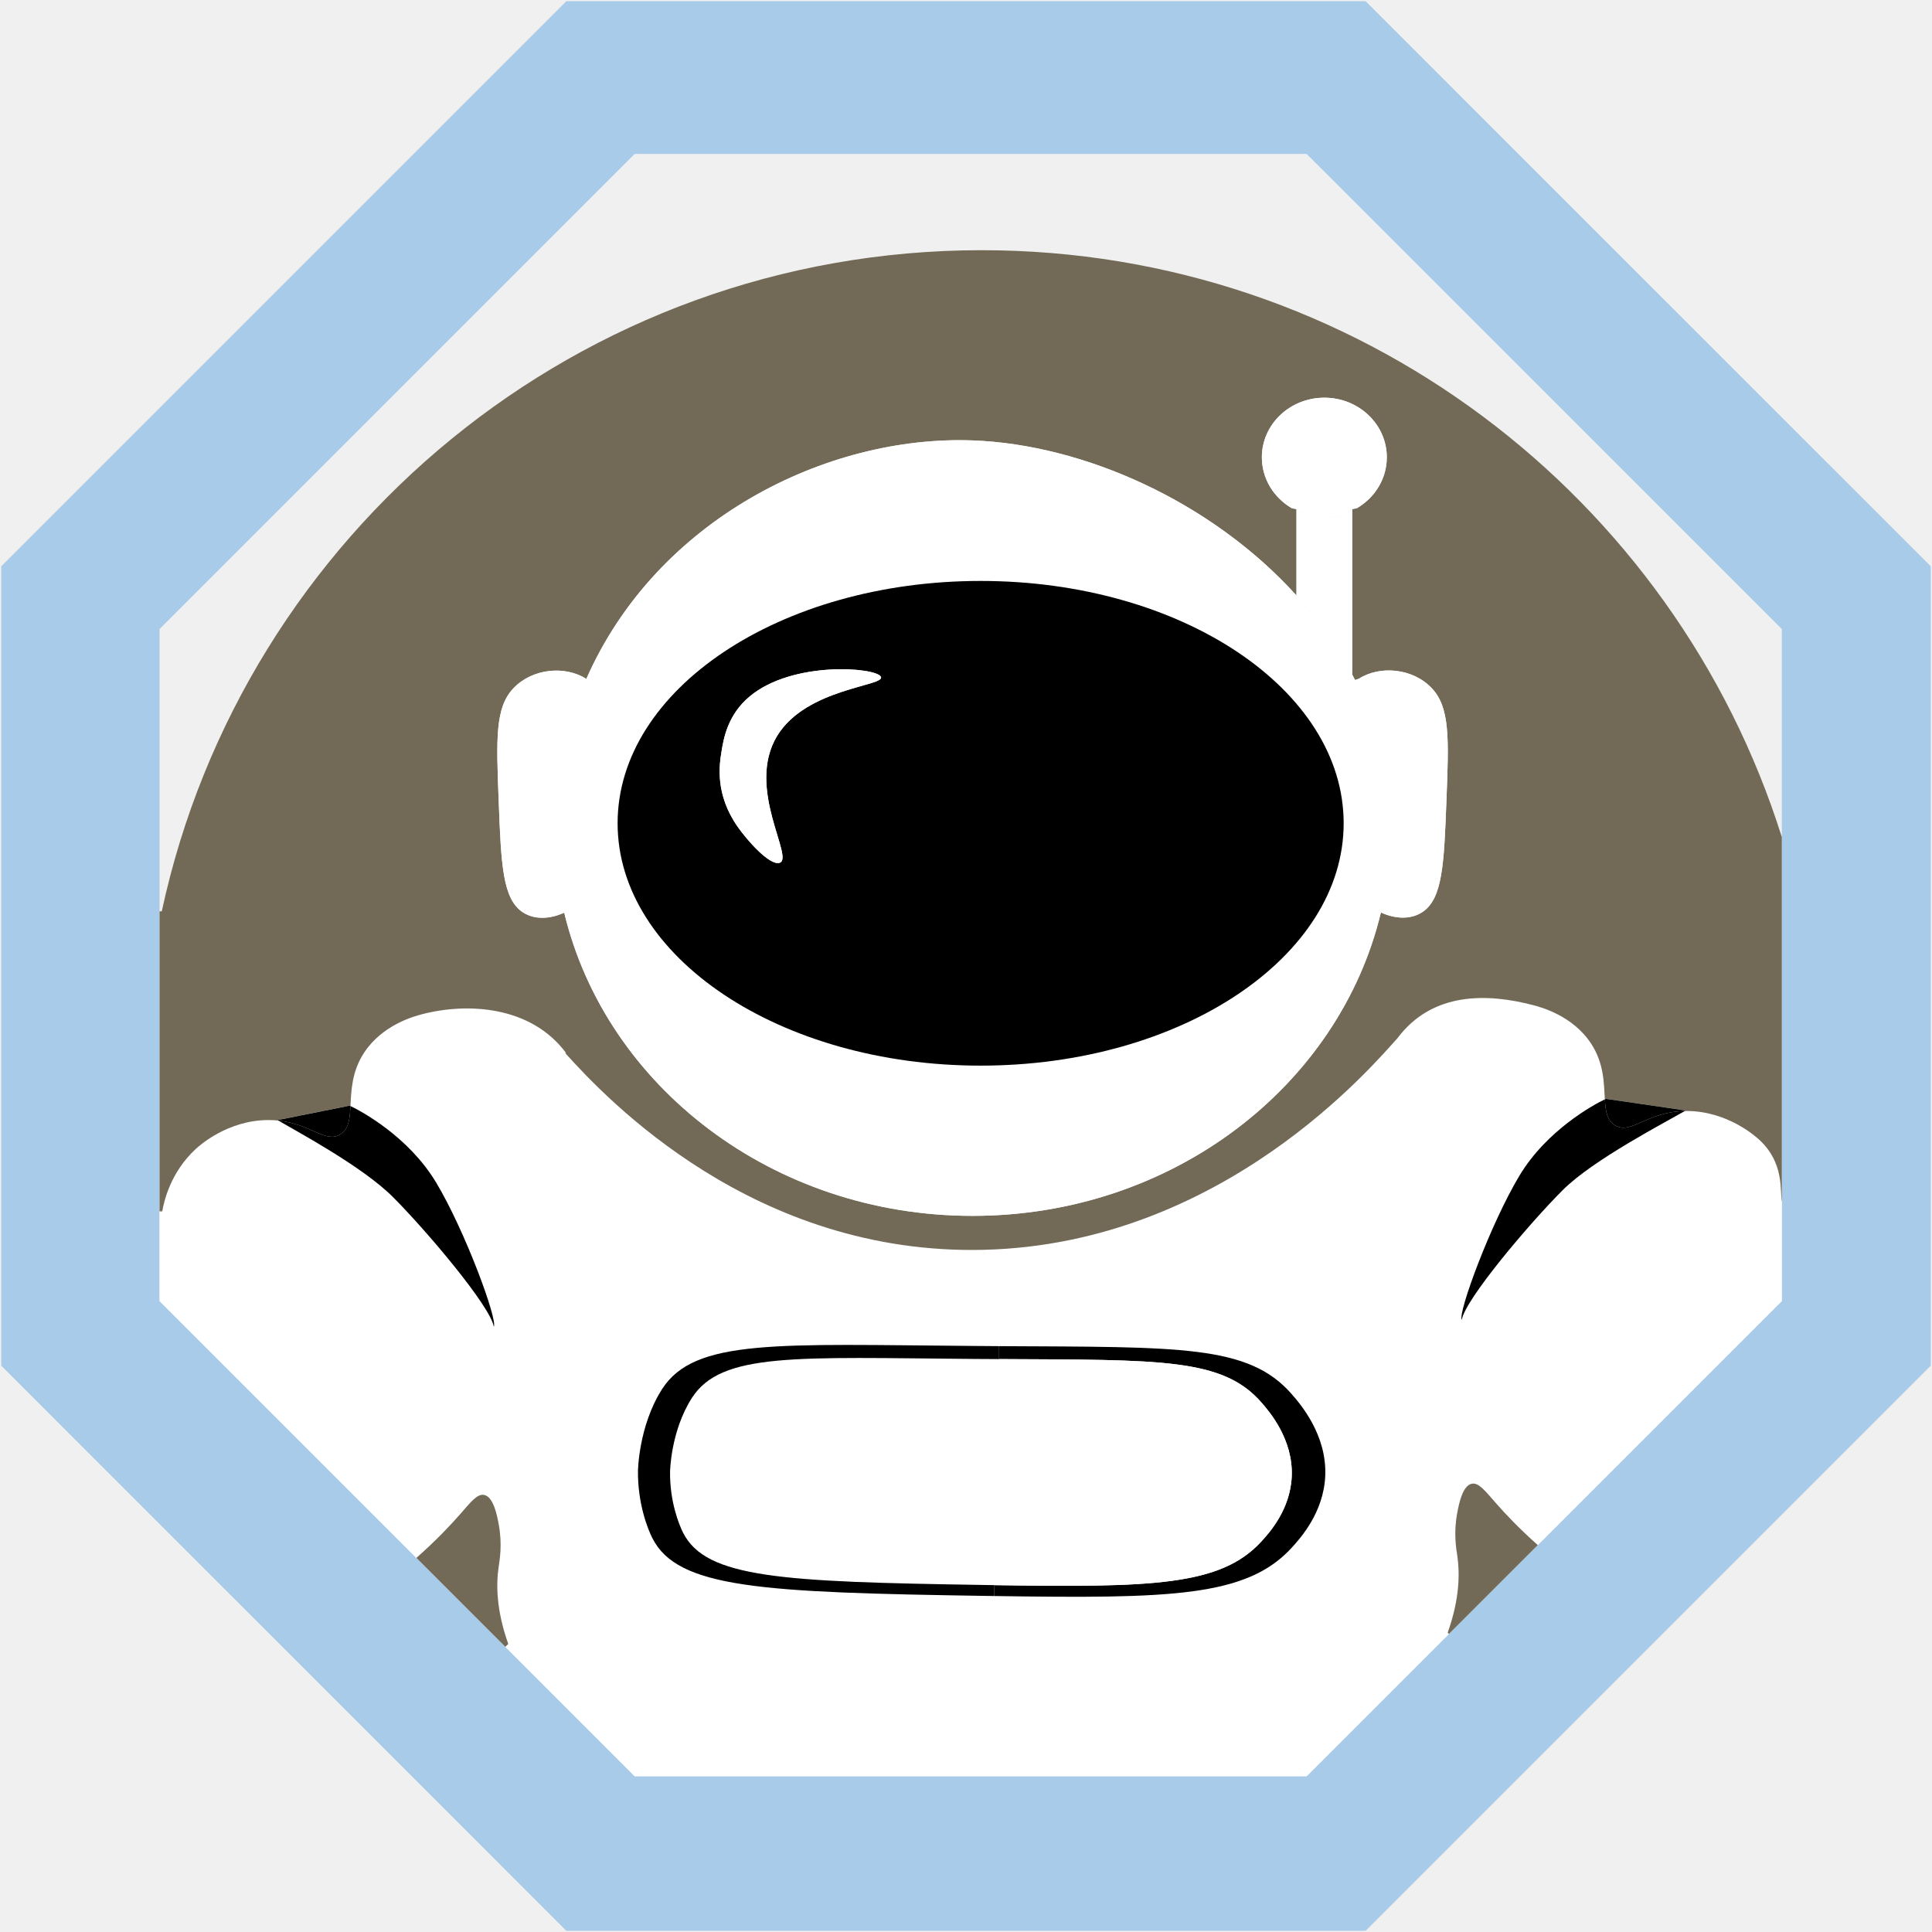
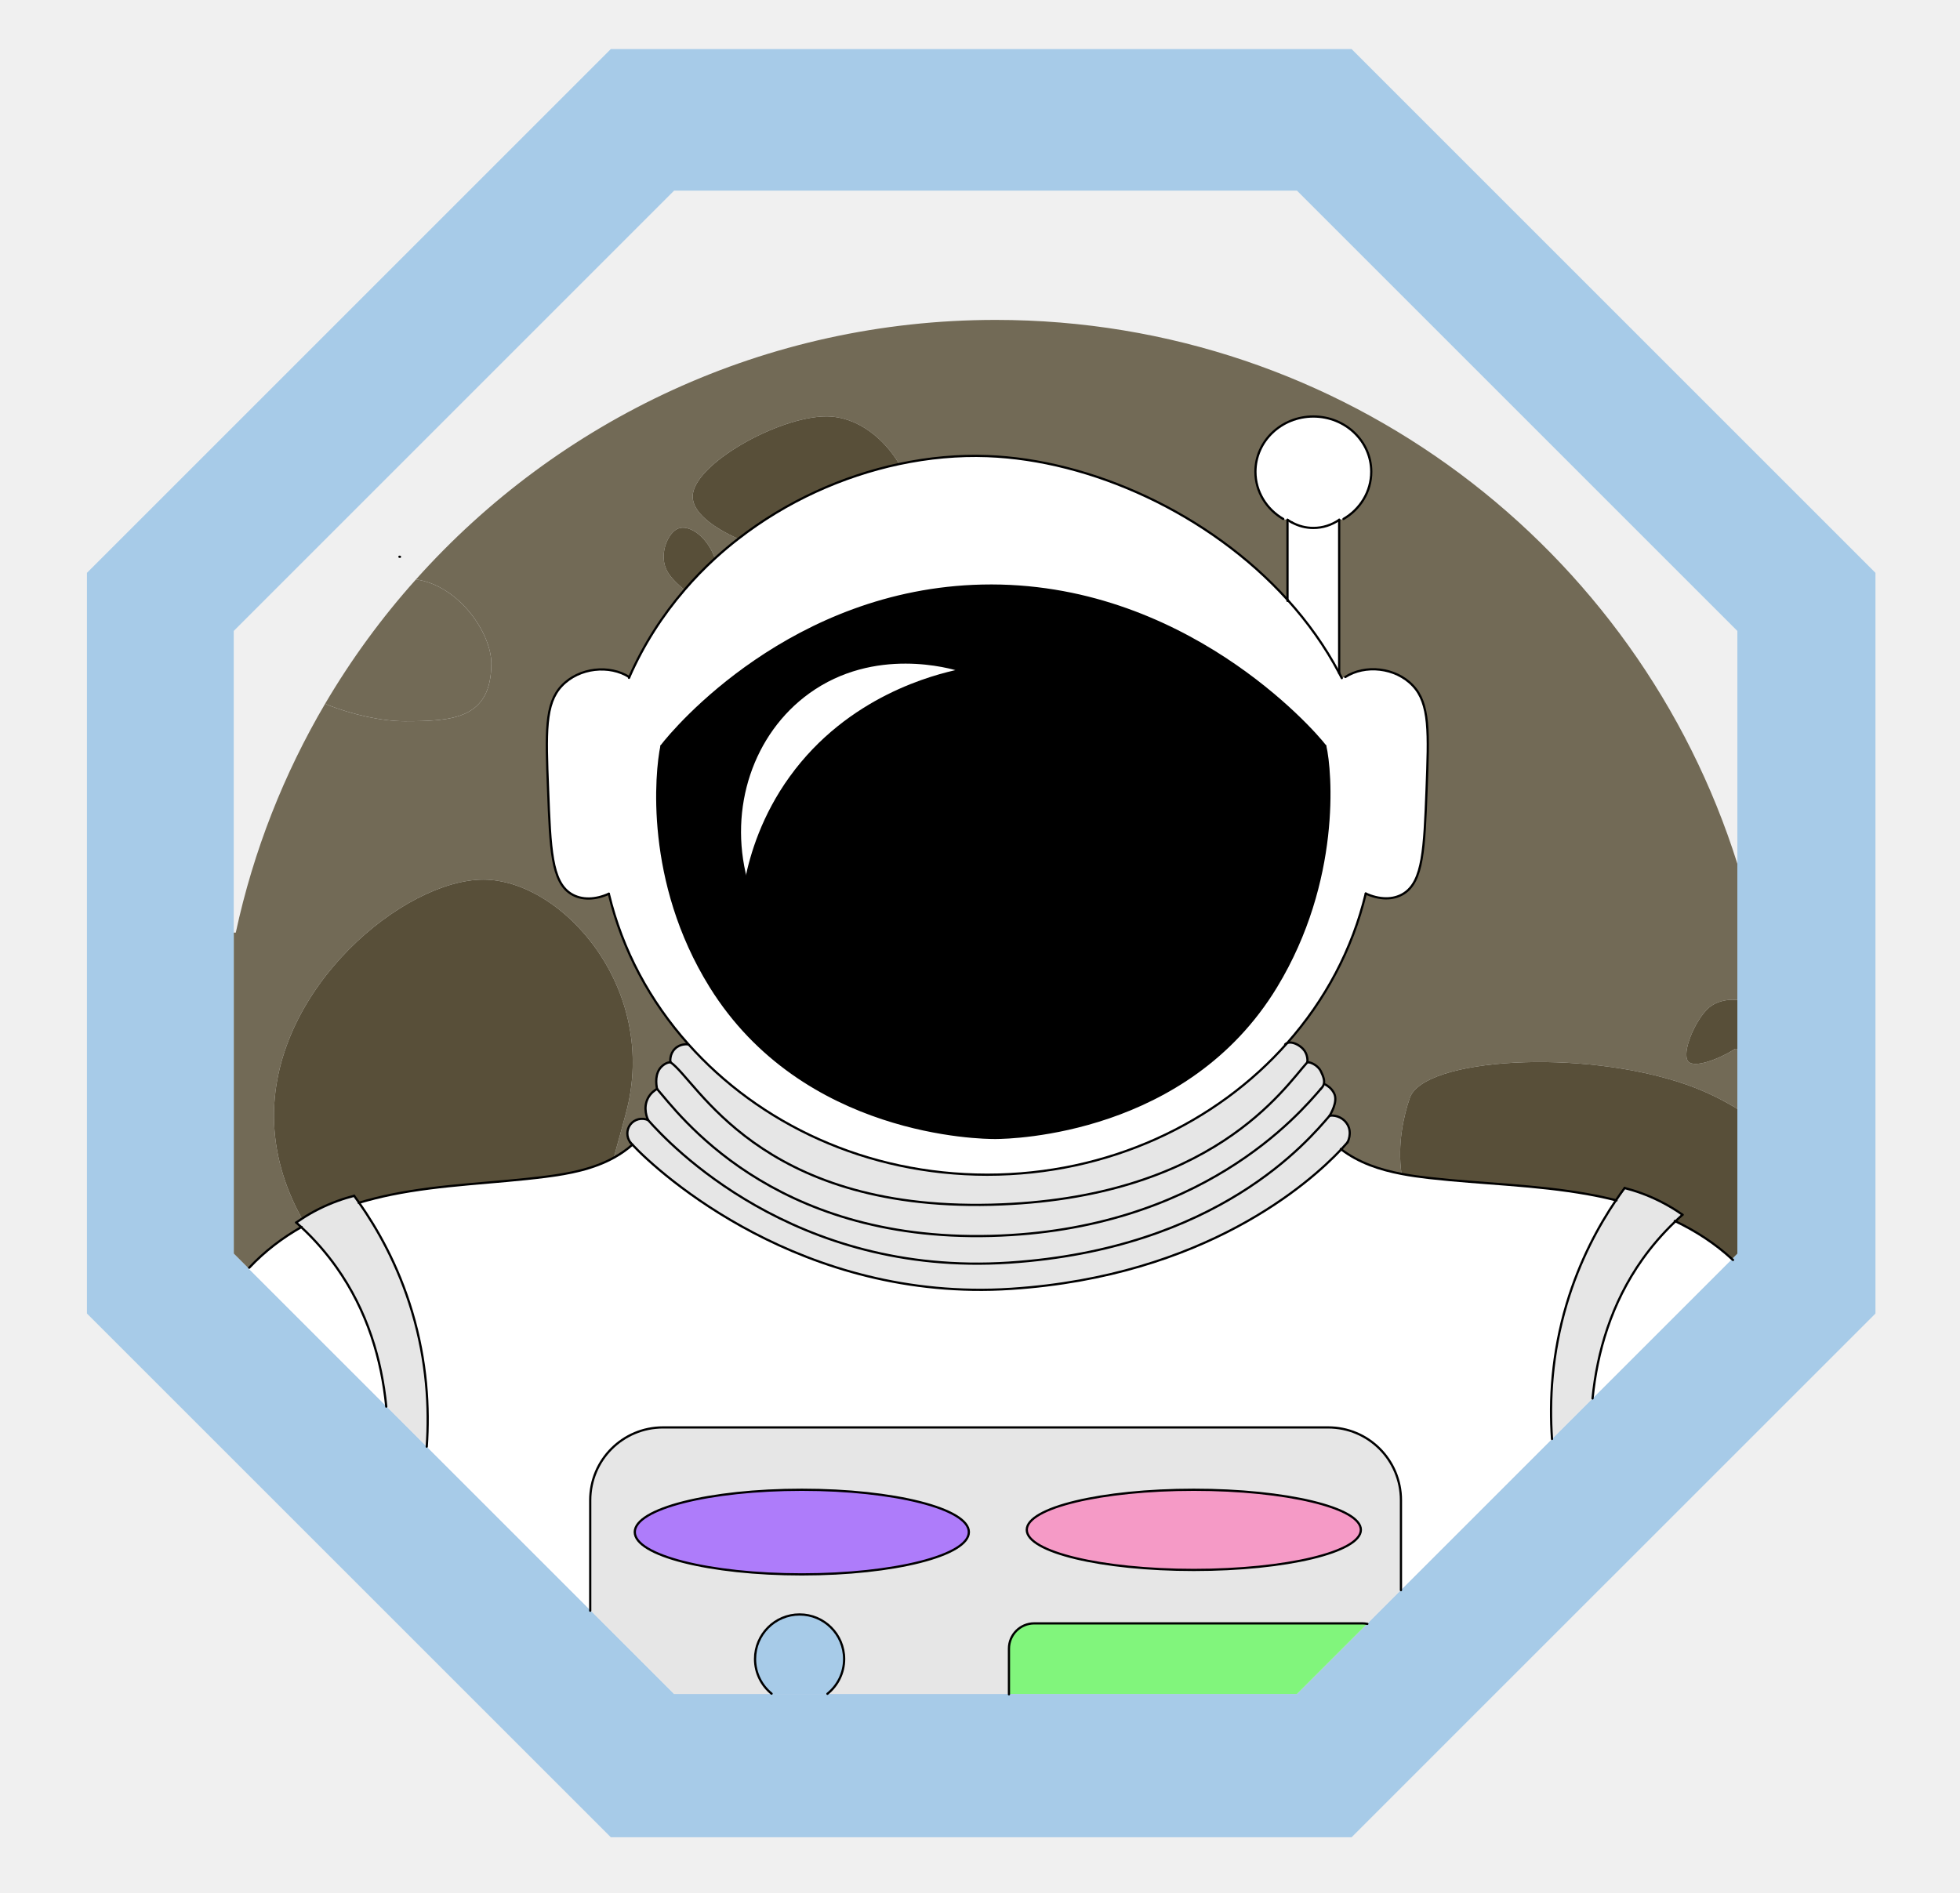
- <svg xmlns="http://www.w3.org/2000/svg" id="top" viewBox="0 0 402 402">
+ <svg xmlns="http://www.w3.org/2000/svg" id="Layer_5" data-name="Layer 5" viewBox="0 0 440 425">
  <defs>
    <style>
      .cls-1 {
+         fill: #f59ac6;
+       }
+ 
+       .cls-2 {
+         fill: #e6e6e6;
+       }
+ 
+       .cls-3 {
        fill: #fff;
      }

-       .cls-2 {
+       .cls-4 {
+         fill: #ae7cfa;
+       }
+ 
+       .cls-5 {
        fill: #a7cbe8;
      }

-       .cls-3 {
+       .cls-6 {
        fill: #726a56;
+       }
+ 
+       .cls-7 {
+         fill: #584f39;
+       }
+ 
+       .cls-8 {
+         fill: #81f57c;
+       }
+ 
+       .cls-9 {
+         fill: none;
+         stroke: #000;
+         stroke-linecap: round;
+         stroke-linejoin: round;
+         stroke-width: .5px;
      }
    </style>
  </defs>
-   <path class="cls-2" d="M319.97,321.49l50.78-50.78V130.89l-98.87-98.86H132.06L33.2,130.89v139.82l53.45,53.45,18.5,18.5,26.91,26.92h139.82l29.6-29.6,18.49-18.49h0Zm81.78-203.65v166.31l-117.6,117.6H117.84L.25,284.15V117.84L117.84,.25h166.31l117.6,117.59Z" />
-   <path class="cls-1" d="M117.64,219.16c8.73,9.69,39.35,42.09,87.11,40.9,49.66-1.24,80.88-38.37,86-44,7.28-9.74,18.75-9.41,28.33-6.89,1.49,.39,8.17,2.14,12,8,2.71,4.15,2.65,8.32,2.85,11.58-2.28,1.08-12.06,6.36-17.78,15.89-6,10-12.83,28.53-12,30,.66-4.21,14-20,21-27,6.37-6.37,21.45-14.15,25.4-16.46h.53c8.38,.06,14.19,5.25,15,6,5.23,4.82,4.27,10.66,4.67,12.89v20.65l-50.78,50.78c-3.86-3.42-6.74-6.48-8.74-8.76-2.19-2.49-3.55-4.3-5-4-1.93,.4-2.67,4.25-3,6-.82,4.24-.21,7.59,0,9,.52,3.56,.53,8.85-2,16l.25,.25-29.6,29.6H132.06l-26.91-26.92,.6-.6c-2.53-7.15-2.52-12.44-2-16,.21-1.41,.81-4.76,0-9-.34-1.75-1.07-5.6-3-6-1.45-.3-2.81,1.51-5,4-2.05,2.33-5.01,5.48-9,9l-.1,.1-53.45-53.45v-18.65h.55c.4-2.23,1.77-8.18,7-13,.81-.74,6.61-5.94,15-6,.77,0,1.5,.03,2.19,.11,3.89,2.29,17.44,9.52,23.81,15.89,7,7,20.34,22.79,21,27,.83-1.47-6-20-12-30s-15.65-14.89-17.83-15.92c.17-3.18,.25-7.14,2.83-11.08,3.83-5.85,10.51-7.61,12-8,9.58-2.51,22.72-1.74,30,8l-.11,.1h0Zm158.11,87.89c.35-8.59-5.26-15.01-7-17-8.99-10.29-23.25-9.75-60.87-9.96-1.66-.02-3.37-.03-5.13-.04-41.04-.31-58.25-1.59-65,9-4.89,7.67-5,17-5,17-.08,6.75,2.01,12.05,3,14,5.28,10.42,22.74,11.28,69,12,.72,.01,1.43,.02,2.13,.03,36.62,.55,52.49,.22,61.87-10.03,1.74-1.9,6.68-7.3,7-15Z" />
-   <path class="cls-3" d="M370.75,174.18v75.88c-.4-2.23,.56-8.07-4.67-12.89-.81-.75-6.62-5.94-15-6h-.53c.07-.04,.14-.08,.2-.12l-16.6-2.42c-.06,.03-.14,.06-.22,.11-.2-3.26-.14-7.43-2.85-11.58-3.83-5.86-10.51-7.61-12-8-9.58-2.52-21.05-2.85-28.33,6.89-5.12,5.63-36.34,42.76-86,44-47.76,1.19-78.38-31.21-87.11-40.9l.11-.1c-7.28-9.74-20.42-10.51-30-8-1.49,.39-8.17,2.15-12,8-2.58,3.94-2.66,7.9-2.83,11.08-.06-.03-.12-.06-.17-.08l-15,3c.06,.04,.12,.07,.19,.11-.69-.08-1.42-.12-2.19-.11-8.39,.06-14.19,5.26-15,6-5.23,4.82-6.6,10.77-7,13h-.55v-62.42h.46C50.6,111,120.54,52.06,204.25,52.06c78.12,0,144.26,51.34,166.5,122.12h0Zm-69.78-7.67c.5-12.86,.75-19.3-3.06-23.32-3.93-4.17-10.79-4.78-15.19-1.95l-.77,.25c-.19-.38-.39-.76-.59-1.14v-34.41h.01s.95-.19,.95-.19c3.74-2.18,6.24-6.11,6.24-10.6,0-6.85-5.82-12.4-13-12.4s-13,5.55-13,12.4c0,4.49,2.5,8.42,6.24,10.6l.96,.18v17.97c-17.62-19.49-44.21-31.42-67.4-32.26-30.37-1.11-65.74,16.42-80.36,49.63-4.4-2.83-11.25-2.21-15.18,1.95-3.81,4.03-3.56,10.46-3.06,23.33,.51,13.33,.79,20.57,5.1,23.32,2.43,1.55,5.63,1.37,8.54,.03,8.66,36.1,43.41,63.09,84.96,63.09s76.33-27.01,84.97-63.13c2.91,1.34,6.11,1.53,8.54-.02,4.32-2.76,4.59-10,5.1-23.33h0Z" />
-   <path d="M350.75,231.06c-.06,.04-.13,.08-.2,.12-7.96,.15-11.13,4.97-14.47,2.99-1.72-1.02-2-2.96-2.15-5.42,.08-.05,.16-.08,.22-.11l16.6,2.42Z" />
-   <path d="M350.55,231.18c-3.95,2.31-19.03,10.09-25.4,16.46-7,7-20.34,22.79-21,27-.83-1.47,6-20,12-30,5.72-9.53,15.5-14.81,17.78-15.89,.15,2.46,.43,4.4,2.15,5.42,3.34,1.98,6.51-2.84,14.47-2.99h0Z" />
-   <path class="cls-3" d="M319.97,321.49l-18.49,18.49-.25-.25c2.53-7.15,2.52-12.44,2-16-.21-1.41-.82-4.76,0-9,.33-1.75,1.07-5.6,3-6,1.45-.3,2.81,1.51,5,4,2,2.28,4.88,5.34,8.74,8.76Z" />
-   <path class="cls-1" d="M117.4,189.9c-2.91,1.34-6.11,1.52-8.54-.03-4.31-2.75-4.59-9.99-5.1-23.32-.5-12.87-.75-19.3,3.06-23.33,3.93-4.16,10.78-4.78,15.18-1.95,14.62-33.21,49.99-50.74,80.36-49.63,23.19,.84,49.78,12.77,67.4,32.26,4.53,5,8.47,10.51,11.6,16.45,.2,.38,.4,.76,.59,1.14l.77-.25c4.4-2.83,11.26-2.22,15.19,1.95,3.81,4.02,3.56,10.46,3.06,23.32-.51,13.33-.78,20.57-5.1,23.33-2.43,1.55-5.63,1.36-8.54,.02-8.64,36.12-43.4,63.13-84.97,63.13s-76.3-26.99-84.96-63.09h0Zm162.18-18.6c0-27.84-33.82-50.42-75.54-50.42s-75.53,22.58-75.53,50.42,33.82,50.43,75.53,50.43,75.54-22.58,75.54-50.43Z" />
-   <path class="cls-1" d="M288.56,95.15c0,4.49-2.5,8.42-6.24,10.6l-.95,.18h-.01c-1.7,1.17-3.67,1.84-5.8,1.84-1.72,0-3.34-.44-4.79-1.22-.35-.18-.69-.39-1.01-.62l-.96-.18c-3.74-2.18-6.24-6.11-6.24-10.6,0-6.85,5.82-12.4,13-12.4s13,5.55,13,12.4Z" />
-   <path class="cls-1" d="M281.36,105.94v34.41c-3.13-5.94-7.07-11.45-11.6-16.45v-17.97c.32,.23,.66,.44,1.01,.62,1.45,.78,3.07,1.22,4.79,1.22,2.13,0,4.1-.67,5.8-1.83Z" />
-   <path d="M268.75,290.06c1.74,1.99,7.35,8.41,7,17-.32,7.7-5.26,13.1-7,15-9.38,10.25-25.25,10.58-61.87,10.03l.03-2.26c32.83,.49,47.09,.15,55.54-9.08,1.58-1.72,6.05-6.61,6.33-13.57,.32-7.77-4.75-13.58-6.33-15.38-8.09-9.25-20.91-8.83-54.58-9.01v-2.69c37.63,.21,51.89-.33,60.88,9.96h0Z" />
-   <path class="cls-1" d="M262.45,291.8c1.58,1.8,6.65,7.61,6.33,15.38-.28,6.96-4.75,11.85-6.33,13.57-8.45,9.23-22.71,9.57-55.54,9.08-.77-.02-1.56-.03-2.35-.04-41.85-.65-57.64-1.42-62.42-10.85-.89-1.76-2.79-6.56-2.72-12.67,0,0,.1-8.44,4.53-15.37,6.11-9.59,21.67-8.43,58.8-8.14,1.76,.01,3.47,.02,5.12,.03,33.67,.18,46.49-.24,54.58,9.01h0Z" />
-   <path d="M204.04,120.88c41.72,0,75.54,22.58,75.54,50.42s-33.82,50.43-75.54,50.43-75.53-22.58-75.53-50.43,33.82-50.42,75.53-50.42h0Zm-42.31,32.2c6.11-9.97,22.6-10.29,21.56-12.27-1.04-1.97-18.37-3.35-27.29,4.09-4.6,3.84-5.42,8.74-5.86,11.41-.48,2.87-1.38,8.96,3.35,15.72,2.05,2.92,6.52,7.93,8.6,7.53,3.52-.67-7.09-15.5-.36-26.48h0Z" />
-   <path d="M207.88,280.1v2.69c-1.66-.01-3.37-.02-5.13-.03-37.13-.29-52.69-1.45-58.8,8.14-4.43,6.93-4.53,15.37-4.53,15.37-.07,6.11,1.83,10.91,2.72,12.67,4.78,9.43,20.57,10.2,62.42,10.85,.79,.01,1.58,.02,2.35,.04l-.03,2.26c-.7-.01-1.41-.02-2.13-.03-46.26-.72-63.72-1.58-69-12-.99-1.95-3.08-7.25-3-14,0,0,.11-9.33,5-17,6.75-10.59,23.96-9.31,65-9,1.76,.01,3.47,.02,5.13,.04h0Z" />
-   <path class="cls-1" d="M183.29,140.81c1.04,1.98-15.45,2.3-21.56,12.27-6.73,10.98,3.88,25.81,.36,26.48-2.08,.4-6.55-4.61-8.6-7.53-4.73-6.76-3.83-12.85-3.35-15.72,.44-2.67,1.26-7.57,5.86-11.41,8.92-7.44,26.25-6.06,27.29-4.09h0Z" />
-   <path class="cls-3" d="M105.75,342.06l-.6,.6-18.5-18.5,.1-.1c3.99-3.52,6.95-6.67,9-9,2.19-2.49,3.55-4.3,5-4,1.93,.4,2.66,4.25,3,6,.81,4.24,.21,7.59,0,9-.52,3.56-.53,8.85,2,16Z" />
-   <path d="M90.75,246.06c6,10,12.83,28.53,12,30-.66-4.21-14-20-21-27-6.37-6.37-19.92-13.6-23.81-15.89,6.76,.71,9.72,4.72,12.81,2.89,1.84-1.08,2.04-3.22,2.17-5.92,2.18,1.03,12.07,6.32,17.83,15.92Z" />
-   <path d="M72.75,230.06c.05,.02,.11,.05,.17,.08-.13,2.7-.33,4.84-2.17,5.92-3.09,1.83-6.05-2.18-12.81-2.89-.07-.04-.13-.07-.19-.11l15-3Z" />
+   <g>
+     <path class="cls-6" d="M136.67,200.67c3.03,12.64,9.26,24.17,17.87,33.8l-.04,.03c-.17-.02-1.78-.23-3,1s-1.02,2.83-1,3c0,0-1,0-2,1-1.51,1.51-1.22,3.87-1,5-.49,.28-1.39,.88-2,2-1.25,2.3-.14,4.71,0,5-1.41-.63-3.08-.21-4,1-.89,1.17-.89,2.81,0,4,.13,.15,.29,.33,.47,.52-1.29,1.14-2.67,2.09-4.11,2.89l-.05-.09c.89-3.17,1.78-6.45,2.69-9.82,7.59-27.98-14.33-52.5-32-52.5s-47,24.01-47,53c0,8.29,2.4,16.09,6.23,23l.08,.12c-.46,.29-.89,.59-1.31,.88,.39,.34,.76,.68,1.13,1.03-4.21,2.39-8.17,5.38-11.68,9.11l-.16,.17-3.32-3.32v-72.08h.46c3.96-18.39,10.82-35.71,20.08-51.44l.46,.27c5.73,2.26,12.37,3.7,17.33,3.7,10.77,0,19.5-.48,19.5-13,0-6.7-7.19-17.46-16.92-18.84,31.94-35.76,78.41-58.27,130.14-58.27,78.13,0,144.26,51.34,166.5,122.12v30.55h-.52c-1.84-.15-4.25,.39-5.81,1.71-3.12,2.67-6.29,10.26-4.7,12.12,1.37,1.6,7.06-.58,10.51-2.83h.52v13.48c-3.55-2.17-7.4-4.05-11.52-5.48-23.48-8.16-58.92-5.87-62,3-1.39,4-2.84,10.45-1.87,17.08-4.85-.93-9.57-2.47-13.54-5.51,.57-.62,1.05-1.15,1.41-1.57,.06-.11,1.1-2.07,0-4-.79-1.38-2.37-2.17-4-2,.12-.26,1.94-3.1,1-5-.6-1.22-1.61-1.8-2-2l-.32-.09c.2-.73-.03-1.61-.68-2.91-.56-1.11-2-2-3-2,.02-.25,.14-1.8-1-3-.86-.91-2.48-1.75-3.55-1.29,8.5-9.59,14.65-21.04,17.65-33.58,2.92,1.34,6.12,1.53,8.54-.02,4.32-2.76,4.6-9.99,5.11-23.33,.49-12.86,.74-19.29-3.07-23.32-3.93-4.17-10.79-4.78-15.18-1.95l-.78,.25c-.19-.38-.39-.75-.59-1.13h0v-34.43l.97-.18c3.74-2.18,6.23-6.11,6.23-10.6,0-6.85-5.82-12.4-13-12.4s-13,5.55-13,12.4c0,4.49,2.5,8.42,6.24,10.6l.96,.19v17.96c-17.63-19.48-44.22-31.42-67.4-32.26-6.45-.24-13.12,.37-19.77,1.78-3.27-5.55-9.26-10.69-16.36-10.69-10.77,0-30,10.82-30,18,0,3.5,4.44,6.9,10.23,9.48-1.79,1.38-3.54,2.86-5.23,4.4-.32-.85-.68-1.64-1.06-2.29-2.05-3.56-5.44-5.46-7.57-4.23-2.13,1.22-4.06,5.96-2.01,9.53,.77,1.32,2.21,2.79,3.82,4.03-4.96,5.76-9.19,12.31-12.41,19.62-4.4-2.82-11.24-2.21-15.18,1.96-3.8,4.02-3.56,10.46-3.06,23.32,.51,13.33,.79,20.57,5.1,23.33,2.43,1.55,5.63,1.36,8.54,.02Z" />
+     <path class="cls-6" d="M110.3,148.94c0,12.52-8.73,13-19.5,13-4.96,0-11.6-1.44-17.33-3.7l-.46-.27c5.87-9.97,12.69-19.3,20.37-27.87,9.73,1.38,16.92,12.14,16.92,18.84Z" />
+     <path class="cls-5" d="M306.9,364.6l7.6-7.6,33.91-33.91,9.1-9.09,31.3-31.3,1.21-1.21V141.67l-98.87-98.87H151.33L52.47,141.67v139.82l3.32,3.32,30.91,30.91,9.1,9.1,36.7,36.7,18.83,18.83h139.82l15.75-15.75Zm114.12-235.98v166.31l-117.6,117.59H137.12L19.52,294.93V128.62L137.12,11.02h166.3l117.6,117.6Z" />
+     <path class="cls-3" d="M141.27,152.04c3.22-7.31,7.45-13.86,12.41-19.62,2.14-2.5,4.42-4.84,6.82-7.04,1.69-1.54,3.44-3.02,5.23-4.4,10.83-8.43,23.44-14.08,36.13-16.79,6.65-1.41,13.32-2.02,19.77-1.78,23.18,.84,49.77,12.78,67.4,32.26,4.53,5.01,8.46,10.51,11.6,16.45h0c.2,.39,.4,.76,.59,1.14l.78-.25c4.39-2.83,11.25-2.22,15.18,1.95,3.81,4.03,3.56,10.46,3.07,23.32-.51,13.34-.79,20.57-5.11,23.33-2.42,1.55-5.62,1.36-8.54,.02-3,12.54-9.15,23.99-17.65,33.58-15.95,18.04-40.19,29.55-67.32,29.55s-51.13-11.4-67.09-29.29c-8.61-9.63-14.84-21.16-17.87-33.8-2.91,1.34-6.11,1.53-8.54-.02-4.31-2.76-4.59-10-5.1-23.33-.5-12.86-.74-19.3,3.06-23.32,3.94-4.17,10.78-4.78,15.18-1.96Zm145.23,69.46c14.39-23.76,12.32-48.35,11-54-2.57-3.41-31.9-37-77-36-42.68,.94-69.04,32.08-72,36-1.23,5.88-3.65,30.4,11,54,20.85,33.58,60.88,34.02,64,34,3.75-.02,42.98-.94,63-34Z" />
+     <path class="cls-3" d="M307.83,105.92c0,4.49-2.49,8.42-6.23,10.6l-.97,.18v.02c-1.69,1.15-3.67,1.82-5.8,1.82-1.71,0-3.34-.43-4.79-1.22-.35-.18-.69-.39-1.01-.61l-.96-.19c-3.74-2.18-6.24-6.11-6.24-10.6,0-6.85,5.82-12.4,13-12.4s13,5.55,13,12.4Z" />
+     <path class="cls-3" d="M362.77,269.5c-3.86,5.69-8.13,13.46-11.06,23.25-3.36,11.26-3.9,21.71-3.3,30.34l-33.91,33.91v-20.16c0-9.03-7.31-16.34-16.34-16.34H148.84c-9.03,0-16.34,7.31-16.34,16.34v24.68l-36.7-36.7c.6-8.64,.06-19.07-3.3-30.32-3.14-10.5-7.83-18.67-11.89-24.45,2.37-.7,4.76-1.3,7.15-1.79,11.5-2.35,23.22-2.56,34.82-4.05,5.21-.67,10.57-1.69,15.28-4.3,1.44-.8,2.82-1.75,4.11-2.89,6.09,6.53,38.07,35.45,85.05,32.36,43.43-2.86,66.94-23.73,74.07-31.31,3.97,3.04,8.69,4.58,13.54,5.51,2.07,.4,4.16,.68,6.24,.92,11.86,1.34,23.85,1.53,35.62,3.65,2.1,.37,4.2,.82,6.28,1.35Z" />
+     <path class="cls-7" d="M390.02,248.98v32.51l-1.21,1.21c-3.81-3.51-8.11-6.28-12.69-8.48,.51-.5,1.04-.98,1.59-1.47-1.4-.99-3.07-2.03-5-3-2.95-1.49-5.71-2.41-8-3-.63,.85-1.28,1.77-1.94,2.75-2.08-.53-4.18-.98-6.28-1.35-11.77-2.12-23.76-2.31-35.62-3.65-2.08-.24-4.17-.52-6.24-.92-.97-6.63,.48-13.08,1.87-17.08,3.08-8.87,38.52-11.16,62-3,4.12,1.43,7.97,3.31,11.52,5.48Z" />
+     <path class="cls-7" d="M390.02,224.5v11h-.52c-3.45,2.25-9.14,4.43-10.51,2.83-1.59-1.86,1.58-9.45,4.7-12.12,1.56-1.32,3.97-1.86,5.81-1.71h.52Z" />
+     <path class="cls-3" d="M388.81,282.7l-31.3,31.3c1.03-10.37,4.17-21.35,11.2-31.25,1.99-2.79,4.42-5.69,7.41-8.53,4.58,2.2,8.88,4.97,12.69,8.48Z" />
+     <path class="cls-2" d="M376.12,274.22c-2.99,2.84-5.42,5.74-7.41,8.53-7.03,9.9-10.17,20.88-11.2,31.25l-9.1,9.09c-.6-8.63-.06-19.08,3.3-30.34,2.93-9.79,7.2-17.56,11.06-23.25,.66-.98,1.31-1.9,1.94-2.75,2.29,.59,5.05,1.51,8,3,1.93,.97,3.6,2.01,5,3-.55,.49-1.08,.97-1.59,1.47Z" />
+     <path class="cls-2" d="M314.5,336.84v20.16l-7.6,7.6c-.35-.06-.7-.1-1.07-.1h-73.66c-3.13,0-5.67,2.54-5.67,5.67v10.18h-40.75v-.04c2.28-1.83,3.75-4.65,3.75-7.81,0-5.52-4.48-10-10-10s-10,4.48-10,10c0,3.14,1.45,5.94,3.71,7.78v.07h-21.88l-18.83-18.83v-24.68c0-9.03,7.31-16.34,16.34-16.34h149.32c9.03,0,16.34,7.31,16.34,16.34Zm-9,6.66c0-4.97-16.79-9-37.5-9s-37.5,4.03-37.5,9,16.79,9,37.5,9,37.5-4.03,37.5-9Zm-88,.5c0-5.25-16.79-9.5-37.5-9.5s-37.5,4.25-37.5,9.5,16.79,9.5,37.5,9.5,37.5-4.25,37.5-9.5Z" />
+     <path class="cls-8" d="M306.9,364.6l-15.75,15.75h-64.65v-10.18c0-3.13,2.54-5.67,5.67-5.67h73.66c.37,0,.72,.04,1.07,.1Z" />
+     <path class="cls-2" d="M301.09,258.07c-7.13,7.58-30.64,28.45-74.07,31.31-46.98,3.09-78.96-25.83-85.05-32.36-.18-.19-.34-.37-.47-.52-.89-1.19-.89-2.83,0-4,.92-1.21,2.59-1.63,4-1,4.68,5.31,32.63,35.18,81,32,46.96-3.09,67.15-27.37,72-33,1.63-.17,3.21,.62,4,2,1.1,1.93,.06,3.89,0,4-.36,.42-.84,.95-1.41,1.57Z" />
+     <path class="cls-3" d="M300.63,142.41v8.71c-3.14-5.94-7.07-11.44-11.6-16.45v-17.96c.32,.22,.66,.43,1.01,.61,1.45,.79,3.08,1.22,4.79,1.22,2.13,0,4.11-.67,5.8-1.82v25.69Z" />
+     <path class="cls-2" d="M299.5,245.5c.94,1.9-.88,4.74-1,5-4.85,5.63-25.04,29.91-72,33-48.37,3.18-76.32-26.69-81-32-.14-.29-1.25-2.7,0-5,.61-1.12,1.51-1.72,2-2,4.68,5.31,25.45,34.3,75,33,47.04-1.24,69.15-27.37,74-33,.35-.35,.58-.7,.68-1.09l.32,.09c.39,.2,1.4,.78,2,2Z" />
+     <path d="M297.5,167.5c1.32,5.65,3.39,30.24-11,54-20.02,33.06-59.25,33.98-63,34-3.12,.02-43.15-.42-64-34-14.65-23.6-12.23-48.12-11-54,2.96-3.92,29.32-35.06,72-36,45.1-1,74.43,32.59,77,36Zm-82-17c-1.99-.62-19.2-5.7-34,5-12.58,9.1-18.25,25.86-14,42,1.16-5.72,3.75-14.35,10-23,13.03-18.04,32.38-22.82,38-24Z" />
+     <path class="cls-2" d="M296.5,240.5c.65,1.3,.88,2.18,.68,2.91-.1,.39-.33,.74-.68,1.09-4.85,5.63-26.96,31.76-74,33-49.55,1.3-70.32-27.69-75-33-.22-1.13-.51-3.49,1-5,1-1,2-1,2-1,6,4,19.69,33.3,72,32,49.66-1.24,65.88-26.37,71-32,1,0,2.44,.89,3,2Z" />
+     <ellipse class="cls-1" cx="268" cy="343.5" rx="37.5" ry="9" />
+     <path class="cls-2" d="M292.5,235.5c1.14,1.2,1.02,2.75,1,3-5.12,5.63-21.34,30.76-71,32-52.31,1.3-66-28-72-32-.02-.17-.22-1.77,1-3s2.83-1.02,3-1l.04-.03c15.96,17.89,40.09,29.29,67.09,29.29s51.37-11.51,67.32-29.55c1.07-.46,2.69,.38,3.55,1.29Z" />
+     <ellipse class="cls-4" cx="180" cy="344" rx="37.5" ry="9.5" />
+     <path class="cls-3" d="M181.5,155.5c14.8-10.7,32.01-5.62,34-5-5.62,1.18-24.97,5.96-38,24-6.25,8.65-8.84,17.28-10,23-4.25-16.14,1.42-32.9,14-42Z" />
+     <path class="cls-7" d="M185.5,93.5c7.1,0,13.09,5.14,16.36,10.69-12.69,2.71-25.3,8.36-36.13,16.79-5.79-2.58-10.23-5.98-10.23-9.48,0-7.18,19.23-18,30-18Z" />
+     <path class="cls-5" d="M189.5,372.5c0,3.16-1.47,5.98-3.75,7.81v.04h-12.54v-.07c-2.26-1.84-3.71-4.64-3.71-7.78,0-5.52,4.48-10,10-10s10,4.48,10,10Z" />
+     <path class="cls-7" d="M159.44,123.09c.38,.65,.74,1.44,1.06,2.29-2.4,2.2-4.68,4.54-6.82,7.04-1.61-1.24-3.05-2.71-3.82-4.03-2.05-3.57-.12-8.31,2.01-9.53,2.13-1.23,5.52,.67,7.57,4.23Z" />
+     <path class="cls-7" d="M108.5,197.5c17.67,0,39.59,24.52,32,52.5-.91,3.37-1.8,6.65-2.69,9.82l.05,.09c-4.71,2.61-10.07,3.63-15.28,4.3-11.6,1.49-23.32,1.7-34.82,4.05-2.39,.49-4.78,1.09-7.15,1.79-.38-.54-.75-1.05-1.11-1.55-2.29,.59-5.05,1.51-8,3-1.36,.68-2.59,1.4-3.69,2.12l-.08-.12c-3.83-6.91-6.23-14.71-6.23-23,0-28.99,29.33-53,47-53Z" />
+     <path class="cls-2" d="M80.61,270.05c4.06,5.78,8.75,13.95,11.89,24.45,3.36,11.25,3.9,21.68,3.3,30.32l-9.1-9.1c-1.03-10.36-4.17-21.33-11.2-31.22-2.09-2.93-4.66-5.99-7.87-8.97-.37-.35-.74-.69-1.13-1.03,.42-.29,.85-.59,1.31-.88,1.1-.72,2.33-1.44,3.69-2.12,2.95-1.49,5.71-2.41,8-3,.36,.5,.73,1.01,1.11,1.55Z" />
+     <path class="cls-3" d="M86.7,315.72l-30.91-30.91,.16-.17c3.51-3.73,7.47-6.72,11.68-9.11,3.21,2.98,5.78,6.04,7.87,8.97,7.03,9.89,10.17,20.86,11.2,31.22Z" />
+   </g>
+   <g>
+     <path class="cls-9" d="M89.67,125.01s.08,.01,.12,.01" />
+     <path class="cls-9" d="M150.5,238.5c6,4,19.69,33.3,72,32,49.66-1.24,65.88-26.37,71-32" />
+     <path class="cls-9" d="M306.6,200.63c-3,12.54-9.15,23.99-17.65,33.58-15.95,18.04-40.19,29.55-67.32,29.55s-51.13-11.4-67.09-29.29c-8.61-9.63-14.84-21.16-17.87-33.8" />
+     <path class="cls-9" d="M300.63,151.13c.2,.38,.4,.75,.59,1.13" />
+     <path class="cls-9" d="M141.2,152.2s.05-.11,.07-.16c3.22-7.31,7.45-13.86,12.41-19.62,2.14-2.5,4.42-4.84,6.82-7.04,1.69-1.54,3.44-3.02,5.23-4.4,10.83-8.43,23.44-14.08,36.13-16.79,6.65-1.41,13.32-2.02,19.77-1.78,23.18,.84,49.77,12.78,67.4,32.26,4.53,5.01,8.46,10.51,11.6,16.45" />
+     <path class="cls-9" d="M300.64,116.71s0,0,0,.01c-1.69,1.15-3.67,1.82-5.8,1.82-1.71,0-3.34-.43-4.79-1.22" />
+     <path class="cls-9" d="M288.07,116.52c-3.74-2.18-6.24-6.11-6.24-10.6,0-6.85,5.82-12.4,13-12.4s13,5.55,13,12.4c0,4.49-2.49,8.42-6.23,10.6" />
+     <path class="cls-9" d="M290.04,117.32c-.35-.18-.69-.39-1.01-.61" />
+     <polyline class="cls-9" points="289.03 134.92 289.03 134.67 289.03 116.71" />
+     <polyline class="cls-9" points="300.63 116.7 300.63 116.72 300.63 142.41 300.63 151.12 300.63 151.13" />
+     <path class="cls-9" d="M141.28,152.05s0,0,0-.01c-4.4-2.82-11.24-2.21-15.18,1.96-3.8,4.02-3.56,10.46-3.06,23.32,.51,13.33,.79,20.57,5.1,23.33,2.43,1.55,5.63,1.36,8.54,.02" />
+     <path class="cls-9" d="M302,152.01c4.39-2.83,11.25-2.22,15.18,1.95,3.81,4.03,3.56,10.46,3.07,23.32-.51,13.34-.79,20.57-5.11,23.33-2.42,1.55-5.62,1.36-8.54,.02" />
+     <path class="cls-9" d="M148.5,167.5c2.96-3.92,29.32-35.06,72-36,45.1-1,74.43,32.59,77,36" />
+     <path class="cls-9" d="M148.5,167.5c-1.23,5.88-3.65,30.4,11,54,20.85,33.58,60.88,34.02,64,34,3.75-.02,42.98-.94,63-34,14.39-23.76,12.32-48.35,11-54" />
+     <path class="cls-9" d="M167.5,197.5c-4.25-16.14,1.42-32.9,14-42,14.8-10.7,32.01-5.62,34-5" />
+     <path class="cls-9" d="M167.5,197.5c1.16-5.72,3.75-14.35,10-23,13.03-18.04,32.38-22.82,38-24" />
+     <path class="cls-9" d="M147.5,244.5c4.68,5.31,25.45,34.3,75,33,47.04-1.24,69.15-27.37,74-33" />
+     <path class="cls-9" d="M145.5,251.5c4.68,5.31,32.63,35.18,81,32,46.96-3.09,67.15-27.37,72-33" />
+     <path class="cls-9" d="M141.5,256.5c.13,.15,.29,.33,.47,.52,6.09,6.53,38.07,35.45,85.05,32.36,43.43-2.86,66.94-23.73,74.07-31.31,.57-.62,1.05-1.15,1.41-1.57" />
+     <path class="cls-9" d="M67.7,275.49s-.05,.03-.07,.04c-4.21,2.39-8.17,5.38-11.68,9.11" />
+     <path class="cls-9" d="M142,257s-.02,.02-.03,.02c-1.29,1.14-2.67,2.09-4.11,2.89-4.71,2.61-10.07,3.63-15.28,4.3-11.6,1.49-23.32,1.7-34.82,4.05-2.39,.49-4.78,1.09-7.15,1.79l-.09,.03" />
+     <path class="cls-9" d="M375.97,274.15c.05,.02,.1,.05,.15,.07,4.58,2.2,8.88,4.97,12.69,8.48,.08,.06,.15,.13,.23,.2" />
+     <path class="cls-9" d="M301,258s.06,.05,.09,.07c3.97,3.04,8.69,4.58,13.54,5.51,2.07,.4,4.16,.68,6.24,.92,11.86,1.34,23.85,1.53,35.62,3.65,2.1,.37,4.2,.82,6.28,1.35l.12,.03" />
+     <path class="cls-9" d="M132.5,361.66v-24.82c0-9.03,7.31-16.34,16.34-16.34h149.32c9.03,0,16.34,7.31,16.34,16.34v20.2" />
+     <ellipse class="cls-9" cx="180" cy="344" rx="37.5" ry="9.5" />
+     <ellipse class="cls-9" cx="268" cy="343.5" rx="37.5" ry="9" />
+     <path class="cls-9" d="M173.21,380.28c-2.26-1.84-3.71-4.64-3.71-7.78,0-5.52,4.48-10,10-10s10,4.48,10,10c0,3.16-1.47,5.98-3.75,7.81" />
+     <path class="cls-9" d="M226.5,380.43v-10.26c0-3.13,2.54-5.67,5.67-5.67h73.66c.37,0,.72,.04,1.07,.1,.02,0,.04,.01,.06,.01" />
+     <path class="cls-9" d="M150.5,238.5c-.02-.17-.22-1.77,1-3s2.83-1.02,3-1" />
+     <path class="cls-9" d="M293.5,238.5c.02-.25,.14-1.8-1-3-.86-.91-2.48-1.75-3.55-1.29-.17,.06-.32,.16-.45,.29" />
+     <path class="cls-9" d="M147.5,244.5c-.22-1.13-.51-3.49,1-5,1-1,2-1,2-1" />
+     <path class="cls-9" d="M296.5,244.5c.35-.35,.58-.7,.68-1.09,.2-.73-.03-1.61-.68-2.91-.56-1.11-2-2-3-2" />
+     <path class="cls-9" d="M145.5,251.5c-.14-.29-1.25-2.7,0-5,.61-1.12,1.51-1.72,2-2" />
+     <path class="cls-9" d="M298.5,250.5c.12-.26,1.94-3.1,1-5-.6-1.22-1.61-1.8-2-2" />
+     <path class="cls-9" d="M141.5,256.5c-.89-1.19-.89-2.83,0-4,.92-1.21,2.59-1.63,4-1" />
+     <path class="cls-9" d="M302.5,256.5c.06-.11,1.1-2.07,0-4-.79-1.38-2.37-2.17-4-2" />
+     <path class="cls-9" d="M66.5,274.5c.42-.29,.85-.59,1.31-.88,1.1-.72,2.33-1.44,3.69-2.12,2.95-1.49,5.71-2.41,8-3" />
+     <path class="cls-9" d="M66.5,274.5c.39,.34,.76,.68,1.13,1.03,3.21,2.98,5.78,6.04,7.87,8.97,7.03,9.89,10.17,20.86,11.2,31.22,0,.04,.01,.07,.01,.11" />
+     <path class="cls-9" d="M79.5,268.5c.36,.5,.73,1.01,1.11,1.55,4.06,5.78,8.75,13.95,11.89,24.45,3.36,11.25,3.9,21.68,3.3,30.32" />
+     <path class="cls-9" d="M377.71,272.75c-1.4-.99-3.07-2.03-5-3-2.95-1.49-5.71-2.41-8-3" />
+     <path class="cls-9" d="M377.71,272.75c-.55,.49-1.08,.97-1.59,1.47-2.99,2.84-5.42,5.74-7.41,8.53-7.03,9.9-10.17,20.88-11.2,31.25" />
+     <path class="cls-9" d="M364.71,266.75c-.63,.85-1.28,1.77-1.94,2.75-3.86,5.69-8.13,13.46-11.06,23.25-3.36,11.26-3.9,21.71-3.3,30.34" />
+   </g>
</svg>
